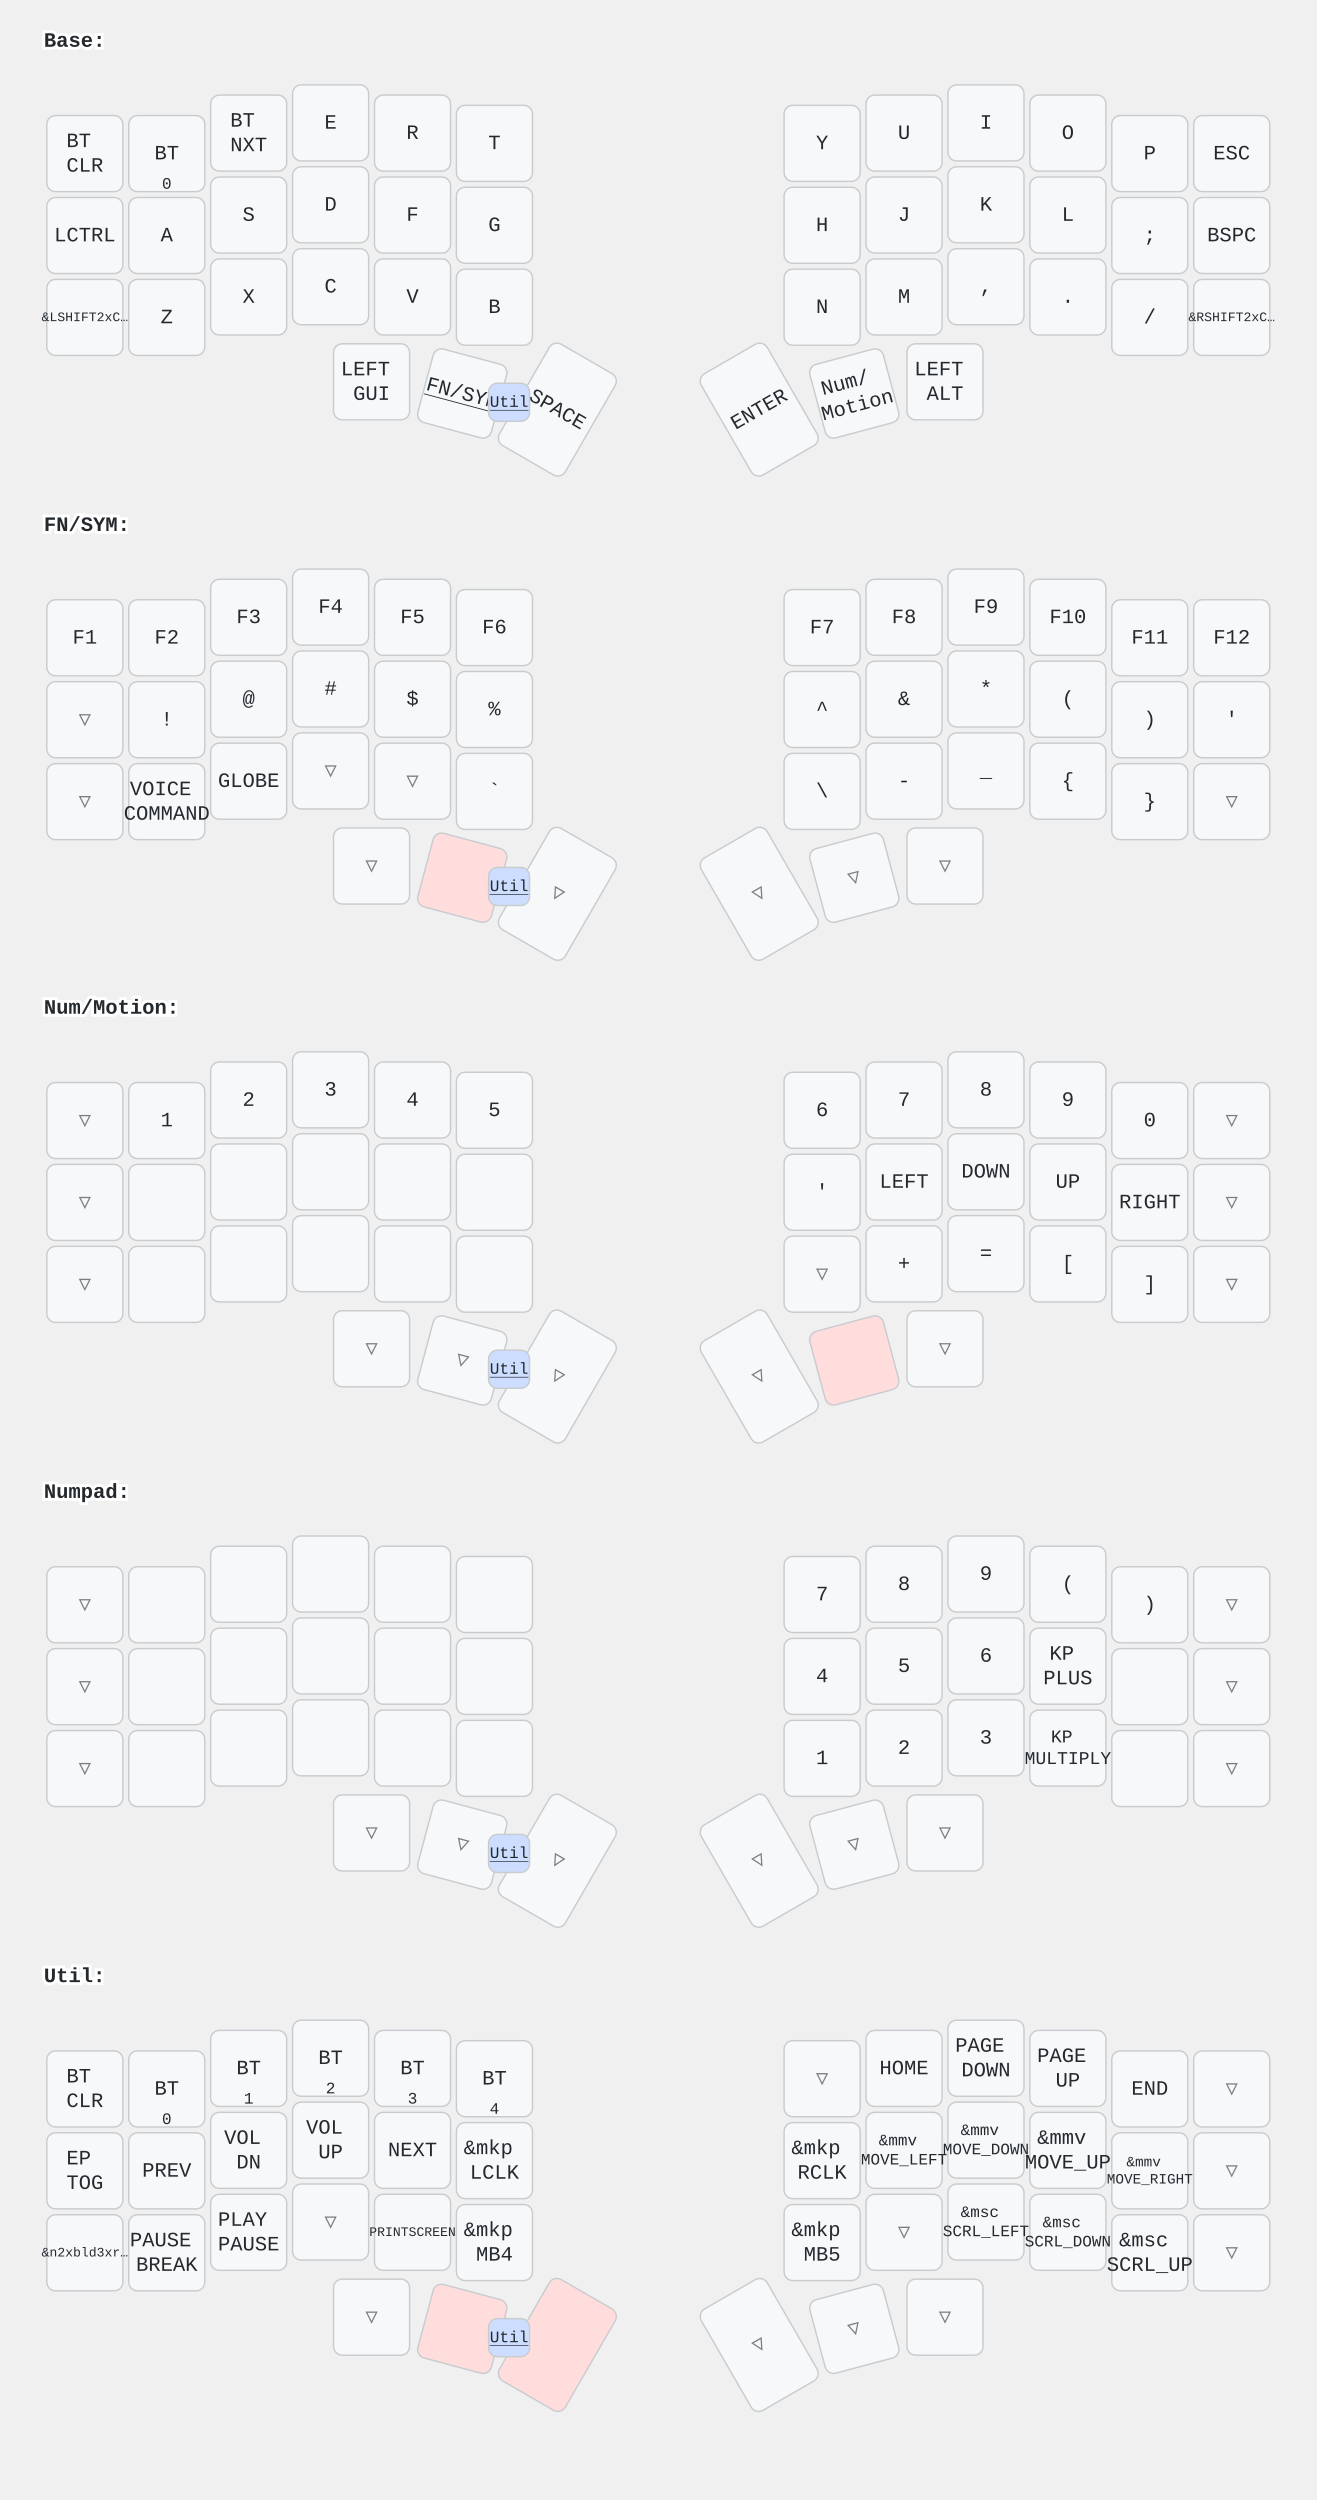
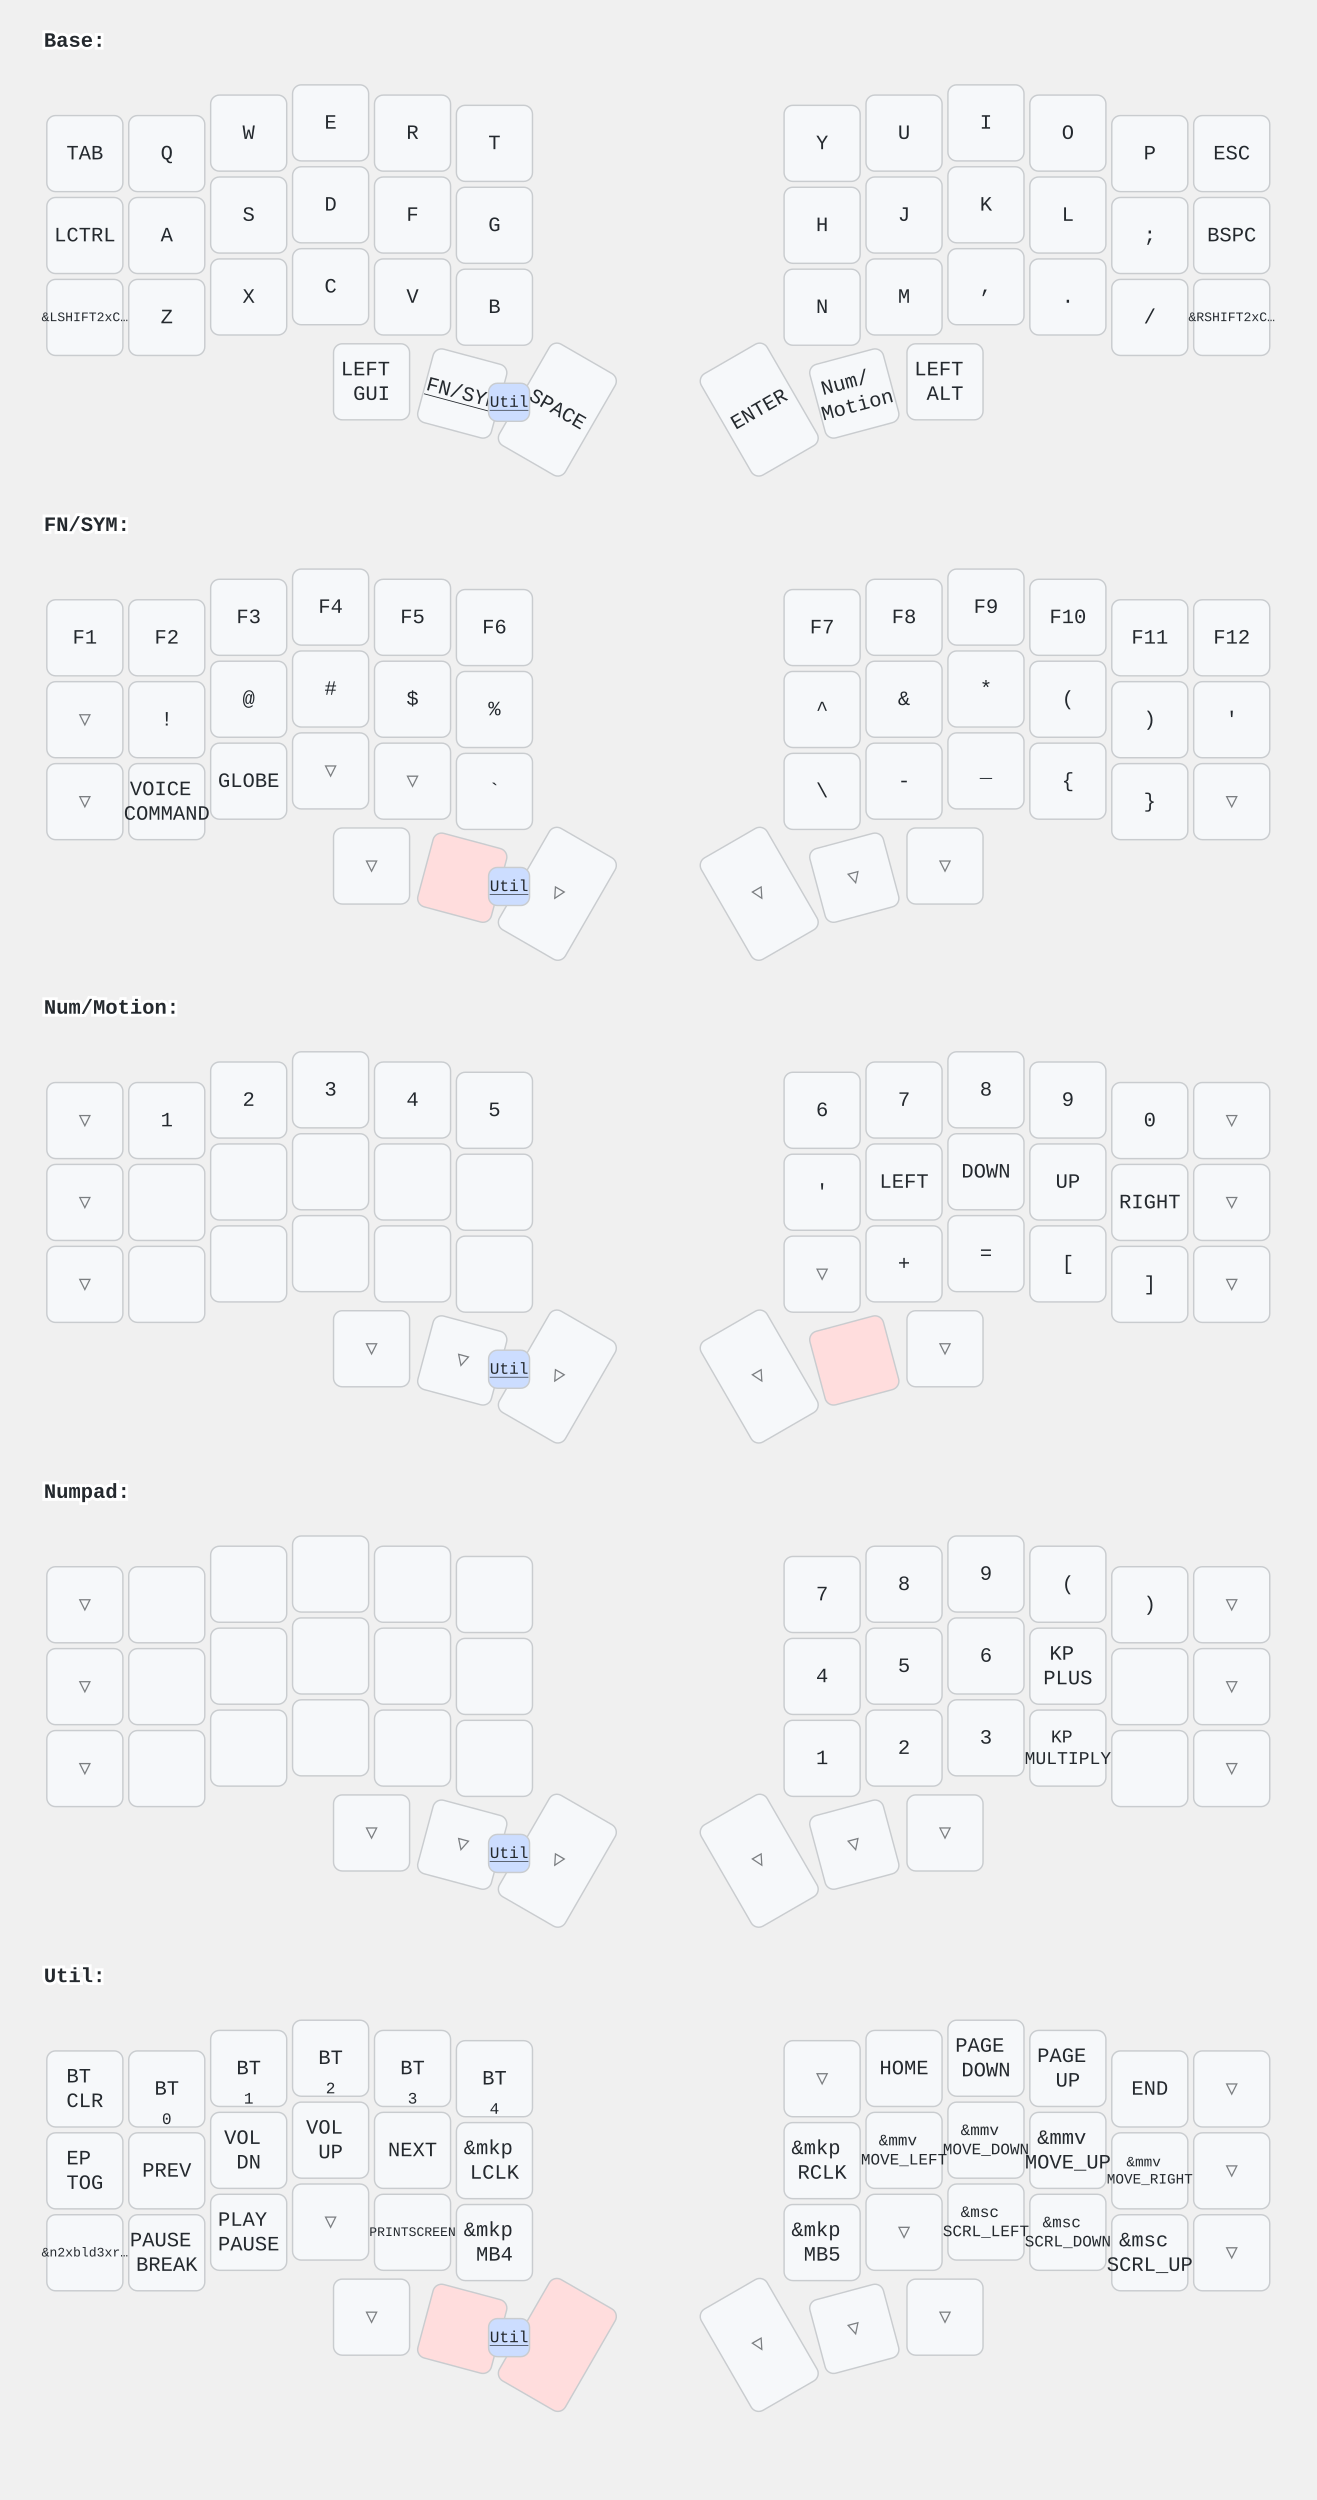
<svg xmlns="http://www.w3.org/2000/svg" width="900" height="1709" viewBox="0 0 900 1709" class="keymap">
  <style>/* inherit to force styles through use tags */
svg path {
    fill: inherit;
}

/* font and background color specifications */
svg.keymap {
    font-family: SFMono-Regular,Consolas,Liberation Mono,Menlo,monospace;
    font-size: 14px;
    font-kerning: normal;
    text-rendering: optimizeLegibility;
    fill: #24292e;
}

/* default key styling */
rect.key {
    fill: #f6f8fa;
}

rect.key, rect.combo {
    stroke: #c9cccf;
    stroke-width: 1;
}

/* default key side styling, only used is draw_key_sides is set */
rect.side {
    filter: brightness(90%);
}

/* color accent for combo boxes */
rect.combo, rect.combo-separate {
    fill: #cdf;
}

/* color accent for held keys */
rect.held, rect.combo.held {
    fill: #fdd;
}

/* color accent for ghost (optional) keys */
rect.ghost, rect.combo.ghost {
    stroke-dasharray: 4, 4;
    stroke-width: 2;
}

text {
    text-anchor: middle;
    dominant-baseline: middle;
}

/* styling for layer labels */
text.label {
    font-weight: bold;
    text-anchor: start;
    stroke: white;
    stroke-width: 4;
    paint-order: stroke;
}

/* styling for optional footer */
text.footer {
    text-anchor: end;
    dominant-baseline: auto;
    stroke: white;
    stroke-width: 4;
    paint-order: stroke;
}

/* styling for combo tap, and key non-tap label text */
text.combo, text.hold, text.shifted, text.left, text.right, text.tl, text.tr, text.bl, text.br {
    font-size: 11px;
}

text.hold, text.bl, text.br {
    text-anchor: middle;
    dominant-baseline: auto;
}

text.shifted, text.tl, text.tr {
    text-anchor: middle;
    dominant-baseline: hanging;
}

text.left, text.tl, text.bl {
    text-anchor: start;
}

text.right, text.tr, text.br {
    text-anchor: end;
}

text.layer-activator {
    text-decoration: underline;
}

/* styling for hold/shifted label text in combo box */
text.combo.hold, text.combo.shifted, text.combo.left, text.combo.right {
    font-size: 8px;
}

/* lighter symbol for transparent keys */
text.trans {
    fill: #7b7e81;
}

/* styling for combo dendrons */
path.combo {
    stroke-width: 1;
    stroke: gray;
    fill: none;
}

/* Start Tabler Icons Cleanup */
/* cannot use height/width with glyphs */
.icon-tabler &gt; path {
    fill: inherit;
    stroke: inherit;
    stroke-width: 2;
}
/* hide tabler's default box */
.icon-tabler &gt; path[stroke="none"][fill="none"] {
    visibility: hidden;
}
/* End Tabler Icons Cleanup */

@media (prefers-color-scheme: dark) {
svg.keymap { fill: #d1d6db; }
rect.key { fill: #3f4750; }
rect.key, rect.combo { stroke: #60666c; }
rect.combo, rect.combo-separate { fill: #1f3d7a; }
rect.held, rect.combo.held { fill: #854747; }
text.label, text.footer { stroke: black; }
text.trans { fill: #7e8184; }
path.combo { stroke: #7f7f7f; }

}</style>
  <g transform="translate(30, 0)" class="layer-Base">
    <text x="0" y="28" class="label" id="Base">Base:</text>
    <g transform="translate(0, 56)">
      <g transform="translate(28, 49)" class="key keypos-0">
        <rect rx="6" ry="6" x="-26" y="-26" width="52" height="52" class="key" />
-         <text x="0" y="0" class="key tap">
-           <tspan x="0" dy="-0.6em">BT</tspan>
-           <tspan x="0" dy="1.2em">CLR</tspan>
-         </text>
+         <text x="0" y="0" class="key tap">TAB</text>
      </g>
      <g transform="translate(84, 49)" class="key keypos-1">
        <rect rx="6" ry="6" x="-26" y="-26" width="52" height="52" class="key" />
-         <text x="0" y="0" class="key tap">BT</text>
-         <text x="0" y="24" class="key hold">0</text>
+         <text x="0" y="0" class="key tap">Q</text>
      </g>
      <g transform="translate(140, 35)" class="key keypos-2">
        <rect rx="6" ry="6" x="-26" y="-26" width="52" height="52" class="key" />
-         <text x="0" y="0" class="key tap">
-           <tspan x="0" dy="-0.6em">BT</tspan>
-           <tspan x="0" dy="1.2em">NXT</tspan>
-         </text>
+         <text x="0" y="0" class="key tap">W</text>
      </g>
      <g transform="translate(196, 28)" class="key keypos-3">
        <rect rx="6" ry="6" x="-26" y="-26" width="52" height="52" class="key" />
        <text x="0" y="0" class="key tap">E</text>
      </g>
      <g transform="translate(252, 35)" class="key keypos-4">
        <rect rx="6" ry="6" x="-26" y="-26" width="52" height="52" class="key" />
        <text x="0" y="0" class="key tap">R</text>
      </g>
      <g transform="translate(308, 42)" class="key keypos-5">
        <rect rx="6" ry="6" x="-26" y="-26" width="52" height="52" class="key" />
        <text x="0" y="0" class="key tap">T</text>
      </g>
      <g transform="translate(532, 42)" class="key keypos-6">
        <rect rx="6" ry="6" x="-26" y="-26" width="52" height="52" class="key" />
        <text x="0" y="0" class="key tap">Y</text>
      </g>
      <g transform="translate(588, 35)" class="key keypos-7">
        <rect rx="6" ry="6" x="-26" y="-26" width="52" height="52" class="key" />
        <text x="0" y="0" class="key tap">U</text>
      </g>
      <g transform="translate(644, 28)" class="key keypos-8">
        <rect rx="6" ry="6" x="-26" y="-26" width="52" height="52" class="key" />
        <text x="0" y="0" class="key tap">I</text>
      </g>
      <g transform="translate(700, 35)" class="key keypos-9">
        <rect rx="6" ry="6" x="-26" y="-26" width="52" height="52" class="key" />
        <text x="0" y="0" class="key tap">O</text>
      </g>
      <g transform="translate(756, 49)" class="key keypos-10">
        <rect rx="6" ry="6" x="-26" y="-26" width="52" height="52" class="key" />
        <text x="0" y="0" class="key tap">P</text>
      </g>
      <g transform="translate(812, 49)" class="key keypos-11">
        <rect rx="6" ry="6" x="-26" y="-26" width="52" height="52" class="key" />
        <text x="0" y="0" class="key tap">ESC</text>
      </g>
      <g transform="translate(28, 105)" class="key keypos-12">
        <rect rx="6" ry="6" x="-26" y="-26" width="52" height="52" class="key" />
        <text x="0" y="0" class="key tap">LCTRL</text>
      </g>
      <g transform="translate(84, 105)" class="key keypos-13">
        <rect rx="6" ry="6" x="-26" y="-26" width="52" height="52" class="key" />
        <text x="0" y="0" class="key tap">A</text>
      </g>
      <g transform="translate(140, 91)" class="key keypos-14">
        <rect rx="6" ry="6" x="-26" y="-26" width="52" height="52" class="key" />
        <text x="0" y="0" class="key tap">S</text>
      </g>
      <g transform="translate(196, 84)" class="key keypos-15">
        <rect rx="6" ry="6" x="-26" y="-26" width="52" height="52" class="key" />
        <text x="0" y="0" class="key tap">D</text>
      </g>
      <g transform="translate(252, 91)" class="key keypos-16">
        <rect rx="6" ry="6" x="-26" y="-26" width="52" height="52" class="key" />
        <text x="0" y="0" class="key tap">F</text>
      </g>
      <g transform="translate(308, 98)" class="key keypos-17">
        <rect rx="6" ry="6" x="-26" y="-26" width="52" height="52" class="key" />
        <text x="0" y="0" class="key tap">G</text>
      </g>
      <g transform="translate(532, 98)" class="key keypos-18">
        <rect rx="6" ry="6" x="-26" y="-26" width="52" height="52" class="key" />
        <text x="0" y="0" class="key tap">H</text>
      </g>
      <g transform="translate(588, 91)" class="key keypos-19">
        <rect rx="6" ry="6" x="-26" y="-26" width="52" height="52" class="key" />
        <text x="0" y="0" class="key tap">J</text>
      </g>
      <g transform="translate(644, 84)" class="key keypos-20">
        <rect rx="6" ry="6" x="-26" y="-26" width="52" height="52" class="key" />
        <text x="0" y="0" class="key tap">K</text>
      </g>
      <g transform="translate(700, 91)" class="key keypos-21">
        <rect rx="6" ry="6" x="-26" y="-26" width="52" height="52" class="key" />
        <text x="0" y="0" class="key tap">L</text>
      </g>
      <g transform="translate(756, 105)" class="key keypos-22">
        <rect rx="6" ry="6" x="-26" y="-26" width="52" height="52" class="key" />
        <text x="0" y="0" class="key tap">;</text>
      </g>
      <g transform="translate(812, 105)" class="key keypos-23">
        <rect rx="6" ry="6" x="-26" y="-26" width="52" height="52" class="key" />
        <text x="0" y="0" class="key tap">BSPC</text>
      </g>
      <g transform="translate(28, 161)" class="key keypos-24">
        <rect rx="6" ry="6" x="-26" y="-26" width="52" height="52" class="key" />
        <text x="0" y="0" class="key tap">
          <tspan style="font-size: 64%">&amp;LSHIFT2xC…</tspan>
        </text>
      </g>
      <g transform="translate(84, 161)" class="key keypos-25">
        <rect rx="6" ry="6" x="-26" y="-26" width="52" height="52" class="key" />
        <text x="0" y="0" class="key tap">Z</text>
      </g>
      <g transform="translate(140, 147)" class="key keypos-26">
        <rect rx="6" ry="6" x="-26" y="-26" width="52" height="52" class="key" />
        <text x="0" y="0" class="key tap">X</text>
      </g>
      <g transform="translate(196, 140)" class="key keypos-27">
        <rect rx="6" ry="6" x="-26" y="-26" width="52" height="52" class="key" />
        <text x="0" y="0" class="key tap">C</text>
      </g>
      <g transform="translate(252, 147)" class="key keypos-28">
        <rect rx="6" ry="6" x="-26" y="-26" width="52" height="52" class="key" />
        <text x="0" y="0" class="key tap">V</text>
      </g>
      <g transform="translate(308, 154)" class="key keypos-29">
        <rect rx="6" ry="6" x="-26" y="-26" width="52" height="52" class="key" />
        <text x="0" y="0" class="key tap">B</text>
      </g>
      <g transform="translate(532, 154)" class="key keypos-30">
        <rect rx="6" ry="6" x="-26" y="-26" width="52" height="52" class="key" />
        <text x="0" y="0" class="key tap">N</text>
      </g>
      <g transform="translate(588, 147)" class="key keypos-31">
        <rect rx="6" ry="6" x="-26" y="-26" width="52" height="52" class="key" />
        <text x="0" y="0" class="key tap">M</text>
      </g>
      <g transform="translate(644, 140)" class="key keypos-32">
        <rect rx="6" ry="6" x="-26" y="-26" width="52" height="52" class="key" />
        <text x="0" y="0" class="key tap">,</text>
      </g>
      <g transform="translate(700, 147)" class="key keypos-33">
        <rect rx="6" ry="6" x="-26" y="-26" width="52" height="52" class="key" />
        <text x="0" y="0" class="key tap">.</text>
      </g>
      <g transform="translate(756, 161)" class="key keypos-34">
        <rect rx="6" ry="6" x="-26" y="-26" width="52" height="52" class="key" />
        <text x="0" y="0" class="key tap">/</text>
      </g>
      <g transform="translate(812, 161)" class="key keypos-35">
        <rect rx="6" ry="6" x="-26" y="-26" width="52" height="52" class="key" />
        <text x="0" y="0" class="key tap">
          <tspan style="font-size: 64%">&amp;RSHIFT2xC…</tspan>
        </text>
      </g>
      <g transform="translate(224, 205)" class="key keypos-36">
        <rect rx="6" ry="6" x="-26" y="-26" width="52" height="52" class="key" />
        <text x="0" y="0" class="key tap">
          <tspan x="0" dy="-0.6em">LEFT</tspan>
          <tspan x="0" dy="1.2em">GUI</tspan>
        </text>
      </g>
      <g transform="translate(286, 213) rotate(15.0)" class="key keypos-37">
        <rect rx="6" ry="6" x="-26" y="-26" width="52" height="52" class="key" />
        <a href="#FNSYM">
          <text x="0" y="0" class="key tap layer-activator">FN/SYM</text>
        </a>
      </g>
      <g transform="translate(351, 224) rotate(30.0)" class="key keypos-38">
        <rect rx="6" ry="6" x="-26" y="-40" width="52" height="80" class="key" />
        <text x="0" y="0" class="key tap">SPACE</text>
      </g>
      <g transform="translate(489, 224) rotate(-30.0)" class="key keypos-39">
        <rect rx="6" ry="6" x="-26" y="-40" width="52" height="80" class="key" />
        <text x="0" y="0" class="key tap">ENTER</text>
      </g>
      <g transform="translate(554, 213) rotate(-15.0)" class="key keypos-40">
        <rect rx="6" ry="6" x="-26" y="-26" width="52" height="52" class="key" />
        <text x="0" y="0" class="key tap">
          <tspan x="0" dy="-0.6em">Num/</tspan>
          <tspan x="0" dy="1.2em">Motion</tspan>
        </text>
      </g>
      <g transform="translate(616, 205)" class="key keypos-41">
        <rect rx="6" ry="6" x="-26" y="-26" width="52" height="52" class="key" />
        <text x="0" y="0" class="key tap">
          <tspan x="0" dy="-0.6em">LEFT</tspan>
          <tspan x="0" dy="1.2em">ALT</tspan>
        </text>
      </g>
      <g class="combo combopos-0">
        <rect rx="6" ry="6" x="304" y="206" width="28" height="26" class="combo" />
        <a href="#Util">
          <text x="318" y="219" class="combo tap layer-activator">Util</text>
        </a>
      </g>
    </g>
  </g>
  <g transform="translate(30, 331)" class="layer-FN/SYM">
    <text x="0" y="28" class="label" id="FNSYM">FN/SYM:</text>
    <g transform="translate(0, 56)">
      <g transform="translate(28, 49)" class="key keypos-0">
        <rect rx="6" ry="6" x="-26" y="-26" width="52" height="52" class="key" />
        <text x="0" y="0" class="key tap">F1</text>
      </g>
      <g transform="translate(84, 49)" class="key keypos-1">
        <rect rx="6" ry="6" x="-26" y="-26" width="52" height="52" class="key" />
        <text x="0" y="0" class="key tap">F2</text>
      </g>
      <g transform="translate(140, 35)" class="key keypos-2">
        <rect rx="6" ry="6" x="-26" y="-26" width="52" height="52" class="key" />
        <text x="0" y="0" class="key tap">F3</text>
      </g>
      <g transform="translate(196, 28)" class="key keypos-3">
        <rect rx="6" ry="6" x="-26" y="-26" width="52" height="52" class="key" />
        <text x="0" y="0" class="key tap">F4</text>
      </g>
      <g transform="translate(252, 35)" class="key keypos-4">
        <rect rx="6" ry="6" x="-26" y="-26" width="52" height="52" class="key" />
        <text x="0" y="0" class="key tap">F5</text>
      </g>
      <g transform="translate(308, 42)" class="key keypos-5">
        <rect rx="6" ry="6" x="-26" y="-26" width="52" height="52" class="key" />
        <text x="0" y="0" class="key tap">F6</text>
      </g>
      <g transform="translate(532, 42)" class="key keypos-6">
        <rect rx="6" ry="6" x="-26" y="-26" width="52" height="52" class="key" />
        <text x="0" y="0" class="key tap">F7</text>
      </g>
      <g transform="translate(588, 35)" class="key keypos-7">
        <rect rx="6" ry="6" x="-26" y="-26" width="52" height="52" class="key" />
        <text x="0" y="0" class="key tap">F8</text>
      </g>
      <g transform="translate(644, 28)" class="key keypos-8">
        <rect rx="6" ry="6" x="-26" y="-26" width="52" height="52" class="key" />
        <text x="0" y="0" class="key tap">F9</text>
      </g>
      <g transform="translate(700, 35)" class="key keypos-9">
        <rect rx="6" ry="6" x="-26" y="-26" width="52" height="52" class="key" />
        <text x="0" y="0" class="key tap">F10</text>
      </g>
      <g transform="translate(756, 49)" class="key keypos-10">
        <rect rx="6" ry="6" x="-26" y="-26" width="52" height="52" class="key" />
        <text x="0" y="0" class="key tap">F11</text>
      </g>
      <g transform="translate(812, 49)" class="key keypos-11">
        <rect rx="6" ry="6" x="-26" y="-26" width="52" height="52" class="key" />
        <text x="0" y="0" class="key tap">F12</text>
      </g>
      <g transform="translate(28, 105)" class="key trans keypos-12">
        <rect rx="6" ry="6" x="-26" y="-26" width="52" height="52" class="key trans" />
        <text x="0" y="0" class="key trans tap">▽</text>
      </g>
      <g transform="translate(84, 105)" class="key keypos-13">
        <rect rx="6" ry="6" x="-26" y="-26" width="52" height="52" class="key" />
        <text x="0" y="0" class="key tap">!</text>
      </g>
      <g transform="translate(140, 91)" class="key keypos-14">
        <rect rx="6" ry="6" x="-26" y="-26" width="52" height="52" class="key" />
        <text x="0" y="0" class="key tap">@</text>
      </g>
      <g transform="translate(196, 84)" class="key keypos-15">
        <rect rx="6" ry="6" x="-26" y="-26" width="52" height="52" class="key" />
        <text x="0" y="0" class="key tap">#</text>
      </g>
      <g transform="translate(252, 91)" class="key keypos-16">
        <rect rx="6" ry="6" x="-26" y="-26" width="52" height="52" class="key" />
        <text x="0" y="0" class="key tap">$</text>
      </g>
      <g transform="translate(308, 98)" class="key keypos-17">
        <rect rx="6" ry="6" x="-26" y="-26" width="52" height="52" class="key" />
        <text x="0" y="0" class="key tap">%</text>
      </g>
      <g transform="translate(532, 98)" class="key keypos-18">
        <rect rx="6" ry="6" x="-26" y="-26" width="52" height="52" class="key" />
        <text x="0" y="0" class="key tap">^</text>
      </g>
      <g transform="translate(588, 91)" class="key keypos-19">
        <rect rx="6" ry="6" x="-26" y="-26" width="52" height="52" class="key" />
        <text x="0" y="0" class="key tap">&amp;</text>
      </g>
      <g transform="translate(644, 84)" class="key keypos-20">
        <rect rx="6" ry="6" x="-26" y="-26" width="52" height="52" class="key" />
        <text x="0" y="0" class="key tap">*</text>
      </g>
      <g transform="translate(700, 91)" class="key keypos-21">
        <rect rx="6" ry="6" x="-26" y="-26" width="52" height="52" class="key" />
        <text x="0" y="0" class="key tap">(</text>
      </g>
      <g transform="translate(756, 105)" class="key keypos-22">
        <rect rx="6" ry="6" x="-26" y="-26" width="52" height="52" class="key" />
        <text x="0" y="0" class="key tap">)</text>
      </g>
      <g transform="translate(812, 105)" class="key keypos-23">
        <rect rx="6" ry="6" x="-26" y="-26" width="52" height="52" class="key" />
        <text x="0" y="0" class="key tap">'</text>
      </g>
      <g transform="translate(28, 161)" class="key trans keypos-24">
        <rect rx="6" ry="6" x="-26" y="-26" width="52" height="52" class="key trans" />
        <text x="0" y="0" class="key trans tap">▽</text>
      </g>
      <g transform="translate(84, 161)" class="key keypos-25">
        <rect rx="6" ry="6" x="-26" y="-26" width="52" height="52" class="key" />
        <text x="0" y="0" class="key tap">
          <tspan x="0" dy="-0.6em">VOICE</tspan>
          <tspan x="0" dy="1.2em">COMMAND</tspan>
        </text>
      </g>
      <g transform="translate(140, 147)" class="key keypos-26">
        <rect rx="6" ry="6" x="-26" y="-26" width="52" height="52" class="key" />
        <text x="0" y="0" class="key tap">GLOBE</text>
      </g>
      <g transform="translate(196, 140)" class="key trans keypos-27">
        <rect rx="6" ry="6" x="-26" y="-26" width="52" height="52" class="key trans" />
        <text x="0" y="0" class="key trans tap">▽</text>
      </g>
      <g transform="translate(252, 147)" class="key trans keypos-28">
        <rect rx="6" ry="6" x="-26" y="-26" width="52" height="52" class="key trans" />
        <text x="0" y="0" class="key trans tap">▽</text>
      </g>
      <g transform="translate(308, 154)" class="key keypos-29">
        <rect rx="6" ry="6" x="-26" y="-26" width="52" height="52" class="key" />
        <text x="0" y="0" class="key tap">`</text>
      </g>
      <g transform="translate(532, 154)" class="key keypos-30">
        <rect rx="6" ry="6" x="-26" y="-26" width="52" height="52" class="key" />
        <text x="0" y="0" class="key tap">\</text>
      </g>
      <g transform="translate(588, 147)" class="key keypos-31">
        <rect rx="6" ry="6" x="-26" y="-26" width="52" height="52" class="key" />
        <text x="0" y="0" class="key tap">-</text>
      </g>
      <g transform="translate(644, 140)" class="key keypos-32">
        <rect rx="6" ry="6" x="-26" y="-26" width="52" height="52" class="key" />
        <text x="0" y="0" class="key tap">_</text>
      </g>
      <g transform="translate(700, 147)" class="key keypos-33">
        <rect rx="6" ry="6" x="-26" y="-26" width="52" height="52" class="key" />
        <text x="0" y="0" class="key tap">{</text>
      </g>
      <g transform="translate(756, 161)" class="key keypos-34">
        <rect rx="6" ry="6" x="-26" y="-26" width="52" height="52" class="key" />
        <text x="0" y="0" class="key tap">}</text>
      </g>
      <g transform="translate(812, 161)" class="key trans keypos-35">
        <rect rx="6" ry="6" x="-26" y="-26" width="52" height="52" class="key trans" />
        <text x="0" y="0" class="key trans tap">▽</text>
      </g>
      <g transform="translate(224, 205)" class="key trans keypos-36">
        <rect rx="6" ry="6" x="-26" y="-26" width="52" height="52" class="key trans" />
        <text x="0" y="0" class="key trans tap">▽</text>
      </g>
      <g transform="translate(286, 213) rotate(15.0)" class="key held keypos-37">
        <rect rx="6" ry="6" x="-26" y="-26" width="52" height="52" class="key held" />
      </g>
      <g transform="translate(351, 224) rotate(30.0)" class="key trans keypos-38">
        <rect rx="6" ry="6" x="-26" y="-40" width="52" height="80" class="key trans" />
        <text x="0" y="0" class="key trans tap">▽</text>
      </g>
      <g transform="translate(489, 224) rotate(-30.0)" class="key trans keypos-39">
        <rect rx="6" ry="6" x="-26" y="-40" width="52" height="80" class="key trans" />
        <text x="0" y="0" class="key trans tap">▽</text>
      </g>
      <g transform="translate(554, 213) rotate(-15.0)" class="key trans keypos-40">
        <rect rx="6" ry="6" x="-26" y="-26" width="52" height="52" class="key trans" />
        <text x="0" y="0" class="key trans tap">▽</text>
      </g>
      <g transform="translate(616, 205)" class="key trans keypos-41">
        <rect rx="6" ry="6" x="-26" y="-26" width="52" height="52" class="key trans" />
        <text x="0" y="0" class="key trans tap">▽</text>
      </g>
      <g class="combo combopos-0">
        <rect rx="6" ry="6" x="304" y="206" width="28" height="26" class="combo" />
        <a href="#Util">
          <text x="318" y="219" class="combo tap layer-activator">Util</text>
        </a>
      </g>
    </g>
  </g>
  <g transform="translate(30, 661)" class="layer-Num/Motion">
    <text x="0" y="28" class="label" id="NumMotion">Num/Motion:</text>
    <g transform="translate(0, 56)">
      <g transform="translate(28, 49)" class="key trans keypos-0">
        <rect rx="6" ry="6" x="-26" y="-26" width="52" height="52" class="key trans" />
        <text x="0" y="0" class="key trans tap">▽</text>
      </g>
      <g transform="translate(84, 49)" class="key keypos-1">
        <rect rx="6" ry="6" x="-26" y="-26" width="52" height="52" class="key" />
        <text x="0" y="0" class="key tap">1</text>
      </g>
      <g transform="translate(140, 35)" class="key keypos-2">
        <rect rx="6" ry="6" x="-26" y="-26" width="52" height="52" class="key" />
        <text x="0" y="0" class="key tap">2</text>
      </g>
      <g transform="translate(196, 28)" class="key keypos-3">
        <rect rx="6" ry="6" x="-26" y="-26" width="52" height="52" class="key" />
        <text x="0" y="0" class="key tap">3</text>
      </g>
      <g transform="translate(252, 35)" class="key keypos-4">
        <rect rx="6" ry="6" x="-26" y="-26" width="52" height="52" class="key" />
        <text x="0" y="0" class="key tap">4</text>
      </g>
      <g transform="translate(308, 42)" class="key keypos-5">
        <rect rx="6" ry="6" x="-26" y="-26" width="52" height="52" class="key" />
        <text x="0" y="0" class="key tap">5</text>
      </g>
      <g transform="translate(532, 42)" class="key keypos-6">
        <rect rx="6" ry="6" x="-26" y="-26" width="52" height="52" class="key" />
        <text x="0" y="0" class="key tap">6</text>
      </g>
      <g transform="translate(588, 35)" class="key keypos-7">
        <rect rx="6" ry="6" x="-26" y="-26" width="52" height="52" class="key" />
        <text x="0" y="0" class="key tap">7</text>
      </g>
      <g transform="translate(644, 28)" class="key keypos-8">
        <rect rx="6" ry="6" x="-26" y="-26" width="52" height="52" class="key" />
        <text x="0" y="0" class="key tap">8</text>
      </g>
      <g transform="translate(700, 35)" class="key keypos-9">
        <rect rx="6" ry="6" x="-26" y="-26" width="52" height="52" class="key" />
        <text x="0" y="0" class="key tap">9</text>
      </g>
      <g transform="translate(756, 49)" class="key keypos-10">
        <rect rx="6" ry="6" x="-26" y="-26" width="52" height="52" class="key" />
        <text x="0" y="0" class="key tap">0</text>
      </g>
      <g transform="translate(812, 49)" class="key trans keypos-11">
        <rect rx="6" ry="6" x="-26" y="-26" width="52" height="52" class="key trans" />
        <text x="0" y="0" class="key trans tap">▽</text>
      </g>
      <g transform="translate(28, 105)" class="key trans keypos-12">
        <rect rx="6" ry="6" x="-26" y="-26" width="52" height="52" class="key trans" />
        <text x="0" y="0" class="key trans tap">▽</text>
      </g>
      <g transform="translate(84, 105)" class="key keypos-13">
        <rect rx="6" ry="6" x="-26" y="-26" width="52" height="52" class="key" />
      </g>
      <g transform="translate(140, 91)" class="key keypos-14">
        <rect rx="6" ry="6" x="-26" y="-26" width="52" height="52" class="key" />
      </g>
      <g transform="translate(196, 84)" class="key keypos-15">
        <rect rx="6" ry="6" x="-26" y="-26" width="52" height="52" class="key" />
      </g>
      <g transform="translate(252, 91)" class="key keypos-16">
        <rect rx="6" ry="6" x="-26" y="-26" width="52" height="52" class="key" />
      </g>
      <g transform="translate(308, 98)" class="key keypos-17">
        <rect rx="6" ry="6" x="-26" y="-26" width="52" height="52" class="key" />
      </g>
      <g transform="translate(532, 98)" class="key keypos-18">
        <rect rx="6" ry="6" x="-26" y="-26" width="52" height="52" class="key" />
        <text x="0" y="0" class="key tap">'</text>
      </g>
      <g transform="translate(588, 91)" class="key keypos-19">
        <rect rx="6" ry="6" x="-26" y="-26" width="52" height="52" class="key" />
        <text x="0" y="0" class="key tap">LEFT</text>
      </g>
      <g transform="translate(644, 84)" class="key keypos-20">
        <rect rx="6" ry="6" x="-26" y="-26" width="52" height="52" class="key" />
        <text x="0" y="0" class="key tap">DOWN</text>
      </g>
      <g transform="translate(700, 91)" class="key keypos-21">
        <rect rx="6" ry="6" x="-26" y="-26" width="52" height="52" class="key" />
        <text x="0" y="0" class="key tap">UP</text>
      </g>
      <g transform="translate(756, 105)" class="key keypos-22">
        <rect rx="6" ry="6" x="-26" y="-26" width="52" height="52" class="key" />
        <text x="0" y="0" class="key tap">RIGHT</text>
      </g>
      <g transform="translate(812, 105)" class="key trans keypos-23">
        <rect rx="6" ry="6" x="-26" y="-26" width="52" height="52" class="key trans" />
        <text x="0" y="0" class="key trans tap">▽</text>
      </g>
      <g transform="translate(28, 161)" class="key trans keypos-24">
        <rect rx="6" ry="6" x="-26" y="-26" width="52" height="52" class="key trans" />
        <text x="0" y="0" class="key trans tap">▽</text>
      </g>
      <g transform="translate(84, 161)" class="key keypos-25">
        <rect rx="6" ry="6" x="-26" y="-26" width="52" height="52" class="key" />
      </g>
      <g transform="translate(140, 147)" class="key keypos-26">
        <rect rx="6" ry="6" x="-26" y="-26" width="52" height="52" class="key" />
      </g>
      <g transform="translate(196, 140)" class="key keypos-27">
        <rect rx="6" ry="6" x="-26" y="-26" width="52" height="52" class="key" />
      </g>
      <g transform="translate(252, 147)" class="key keypos-28">
        <rect rx="6" ry="6" x="-26" y="-26" width="52" height="52" class="key" />
      </g>
      <g transform="translate(308, 154)" class="key keypos-29">
        <rect rx="6" ry="6" x="-26" y="-26" width="52" height="52" class="key" />
      </g>
      <g transform="translate(532, 154)" class="key trans keypos-30">
        <rect rx="6" ry="6" x="-26" y="-26" width="52" height="52" class="key trans" />
        <text x="0" y="0" class="key trans tap">▽</text>
      </g>
      <g transform="translate(588, 147)" class="key keypos-31">
        <rect rx="6" ry="6" x="-26" y="-26" width="52" height="52" class="key" />
        <text x="0" y="0" class="key tap">+</text>
      </g>
      <g transform="translate(644, 140)" class="key keypos-32">
        <rect rx="6" ry="6" x="-26" y="-26" width="52" height="52" class="key" />
        <text x="0" y="0" class="key tap">=</text>
      </g>
      <g transform="translate(700, 147)" class="key keypos-33">
        <rect rx="6" ry="6" x="-26" y="-26" width="52" height="52" class="key" />
        <text x="0" y="0" class="key tap">[</text>
      </g>
      <g transform="translate(756, 161)" class="key keypos-34">
        <rect rx="6" ry="6" x="-26" y="-26" width="52" height="52" class="key" />
        <text x="0" y="0" class="key tap">]</text>
      </g>
      <g transform="translate(812, 161)" class="key trans keypos-35">
        <rect rx="6" ry="6" x="-26" y="-26" width="52" height="52" class="key trans" />
        <text x="0" y="0" class="key trans tap">▽</text>
      </g>
      <g transform="translate(224, 205)" class="key trans keypos-36">
        <rect rx="6" ry="6" x="-26" y="-26" width="52" height="52" class="key trans" />
        <text x="0" y="0" class="key trans tap">▽</text>
      </g>
      <g transform="translate(286, 213) rotate(15.0)" class="key trans keypos-37">
        <rect rx="6" ry="6" x="-26" y="-26" width="52" height="52" class="key trans" />
        <text x="0" y="0" class="key trans tap">▽</text>
      </g>
      <g transform="translate(351, 224) rotate(30.0)" class="key trans keypos-38">
        <rect rx="6" ry="6" x="-26" y="-40" width="52" height="80" class="key trans" />
        <text x="0" y="0" class="key trans tap">▽</text>
      </g>
      <g transform="translate(489, 224) rotate(-30.0)" class="key trans keypos-39">
        <rect rx="6" ry="6" x="-26" y="-40" width="52" height="80" class="key trans" />
        <text x="0" y="0" class="key trans tap">▽</text>
      </g>
      <g transform="translate(554, 213) rotate(-15.0)" class="key held keypos-40">
        <rect rx="6" ry="6" x="-26" y="-26" width="52" height="52" class="key held" />
      </g>
      <g transform="translate(616, 205)" class="key trans keypos-41">
        <rect rx="6" ry="6" x="-26" y="-26" width="52" height="52" class="key trans" />
        <text x="0" y="0" class="key trans tap">▽</text>
      </g>
      <g class="combo combopos-0">
        <rect rx="6" ry="6" x="304" y="206" width="28" height="26" class="combo" />
        <a href="#Util">
          <text x="318" y="219" class="combo tap layer-activator">Util</text>
        </a>
      </g>
    </g>
  </g>
  <g transform="translate(30, 992)" class="layer-Numpad">
    <text x="0" y="28" class="label" id="Numpad">Numpad:</text>
    <g transform="translate(0, 56)">
      <g transform="translate(28, 49)" class="key trans keypos-0">
        <rect rx="6" ry="6" x="-26" y="-26" width="52" height="52" class="key trans" />
        <text x="0" y="0" class="key trans tap">▽</text>
      </g>
      <g transform="translate(84, 49)" class="key keypos-1">
        <rect rx="6" ry="6" x="-26" y="-26" width="52" height="52" class="key" />
      </g>
      <g transform="translate(140, 35)" class="key keypos-2">
        <rect rx="6" ry="6" x="-26" y="-26" width="52" height="52" class="key" />
      </g>
      <g transform="translate(196, 28)" class="key keypos-3">
        <rect rx="6" ry="6" x="-26" y="-26" width="52" height="52" class="key" />
      </g>
      <g transform="translate(252, 35)" class="key keypos-4">
        <rect rx="6" ry="6" x="-26" y="-26" width="52" height="52" class="key" />
      </g>
      <g transform="translate(308, 42)" class="key keypos-5">
        <rect rx="6" ry="6" x="-26" y="-26" width="52" height="52" class="key" />
      </g>
      <g transform="translate(532, 42)" class="key keypos-6">
        <rect rx="6" ry="6" x="-26" y="-26" width="52" height="52" class="key" />
        <text x="0" y="0" class="key tap">7</text>
      </g>
      <g transform="translate(588, 35)" class="key keypos-7">
        <rect rx="6" ry="6" x="-26" y="-26" width="52" height="52" class="key" />
        <text x="0" y="0" class="key tap">8</text>
      </g>
      <g transform="translate(644, 28)" class="key keypos-8">
        <rect rx="6" ry="6" x="-26" y="-26" width="52" height="52" class="key" />
        <text x="0" y="0" class="key tap">9</text>
      </g>
      <g transform="translate(700, 35)" class="key keypos-9">
        <rect rx="6" ry="6" x="-26" y="-26" width="52" height="52" class="key" />
        <text x="0" y="0" class="key tap">(</text>
      </g>
      <g transform="translate(756, 49)" class="key keypos-10">
        <rect rx="6" ry="6" x="-26" y="-26" width="52" height="52" class="key" />
        <text x="0" y="0" class="key tap">)</text>
      </g>
      <g transform="translate(812, 49)" class="key trans keypos-11">
        <rect rx="6" ry="6" x="-26" y="-26" width="52" height="52" class="key trans" />
        <text x="0" y="0" class="key trans tap">▽</text>
      </g>
      <g transform="translate(28, 105)" class="key trans keypos-12">
        <rect rx="6" ry="6" x="-26" y="-26" width="52" height="52" class="key trans" />
        <text x="0" y="0" class="key trans tap">▽</text>
      </g>
      <g transform="translate(84, 105)" class="key keypos-13">
        <rect rx="6" ry="6" x="-26" y="-26" width="52" height="52" class="key" />
      </g>
      <g transform="translate(140, 91)" class="key keypos-14">
        <rect rx="6" ry="6" x="-26" y="-26" width="52" height="52" class="key" />
      </g>
      <g transform="translate(196, 84)" class="key keypos-15">
        <rect rx="6" ry="6" x="-26" y="-26" width="52" height="52" class="key" />
      </g>
      <g transform="translate(252, 91)" class="key keypos-16">
        <rect rx="6" ry="6" x="-26" y="-26" width="52" height="52" class="key" />
      </g>
      <g transform="translate(308, 98)" class="key keypos-17">
        <rect rx="6" ry="6" x="-26" y="-26" width="52" height="52" class="key" />
      </g>
      <g transform="translate(532, 98)" class="key keypos-18">
        <rect rx="6" ry="6" x="-26" y="-26" width="52" height="52" class="key" />
        <text x="0" y="0" class="key tap">4</text>
      </g>
      <g transform="translate(588, 91)" class="key keypos-19">
        <rect rx="6" ry="6" x="-26" y="-26" width="52" height="52" class="key" />
        <text x="0" y="0" class="key tap">5</text>
      </g>
      <g transform="translate(644, 84)" class="key keypos-20">
        <rect rx="6" ry="6" x="-26" y="-26" width="52" height="52" class="key" />
        <text x="0" y="0" class="key tap">6</text>
      </g>
      <g transform="translate(700, 91)" class="key keypos-21">
        <rect rx="6" ry="6" x="-26" y="-26" width="52" height="52" class="key" />
        <text x="0" y="0" class="key tap">
          <tspan x="0" dy="-0.6em">KP</tspan>
          <tspan x="0" dy="1.2em">PLUS</tspan>
        </text>
      </g>
      <g transform="translate(756, 105)" class="key keypos-22">
        <rect rx="6" ry="6" x="-26" y="-26" width="52" height="52" class="key" />
      </g>
      <g transform="translate(812, 105)" class="key trans keypos-23">
        <rect rx="6" ry="6" x="-26" y="-26" width="52" height="52" class="key trans" />
        <text x="0" y="0" class="key trans tap">▽</text>
      </g>
      <g transform="translate(28, 161)" class="key trans keypos-24">
        <rect rx="6" ry="6" x="-26" y="-26" width="52" height="52" class="key trans" />
        <text x="0" y="0" class="key trans tap">▽</text>
      </g>
      <g transform="translate(84, 161)" class="key keypos-25">
        <rect rx="6" ry="6" x="-26" y="-26" width="52" height="52" class="key" />
      </g>
      <g transform="translate(140, 147)" class="key keypos-26">
        <rect rx="6" ry="6" x="-26" y="-26" width="52" height="52" class="key" />
      </g>
      <g transform="translate(196, 140)" class="key keypos-27">
        <rect rx="6" ry="6" x="-26" y="-26" width="52" height="52" class="key" />
      </g>
      <g transform="translate(252, 147)" class="key keypos-28">
        <rect rx="6" ry="6" x="-26" y="-26" width="52" height="52" class="key" />
      </g>
      <g transform="translate(308, 154)" class="key keypos-29">
        <rect rx="6" ry="6" x="-26" y="-26" width="52" height="52" class="key" />
      </g>
      <g transform="translate(532, 154)" class="key keypos-30">
        <rect rx="6" ry="6" x="-26" y="-26" width="52" height="52" class="key" />
        <text x="0" y="0" class="key tap">1</text>
      </g>
      <g transform="translate(588, 147)" class="key keypos-31">
        <rect rx="6" ry="6" x="-26" y="-26" width="52" height="52" class="key" />
        <text x="0" y="0" class="key tap">2</text>
      </g>
      <g transform="translate(644, 140)" class="key keypos-32">
        <rect rx="6" ry="6" x="-26" y="-26" width="52" height="52" class="key" />
        <text x="0" y="0" class="key tap">3</text>
      </g>
      <g transform="translate(700, 147)" class="key keypos-33">
        <rect rx="6" ry="6" x="-26" y="-26" width="52" height="52" class="key" />
        <text x="0" y="0" class="key tap">
          <tspan x="0" dy="-0.6em" style="font-size: 88%">KP</tspan>
          <tspan x="0" dy="1.2em" style="font-size: 88%">MULTIPLY</tspan>
        </text>
      </g>
      <g transform="translate(756, 161)" class="key keypos-34">
        <rect rx="6" ry="6" x="-26" y="-26" width="52" height="52" class="key" />
      </g>
      <g transform="translate(812, 161)" class="key trans keypos-35">
        <rect rx="6" ry="6" x="-26" y="-26" width="52" height="52" class="key trans" />
        <text x="0" y="0" class="key trans tap">▽</text>
      </g>
      <g transform="translate(224, 205)" class="key trans keypos-36">
        <rect rx="6" ry="6" x="-26" y="-26" width="52" height="52" class="key trans" />
        <text x="0" y="0" class="key trans tap">▽</text>
      </g>
      <g transform="translate(286, 213) rotate(15.0)" class="key trans keypos-37">
        <rect rx="6" ry="6" x="-26" y="-26" width="52" height="52" class="key trans" />
        <text x="0" y="0" class="key trans tap">▽</text>
      </g>
      <g transform="translate(351, 224) rotate(30.0)" class="key trans keypos-38">
        <rect rx="6" ry="6" x="-26" y="-40" width="52" height="80" class="key trans" />
        <text x="0" y="0" class="key trans tap">▽</text>
      </g>
      <g transform="translate(489, 224) rotate(-30.0)" class="key trans keypos-39">
        <rect rx="6" ry="6" x="-26" y="-40" width="52" height="80" class="key trans" />
        <text x="0" y="0" class="key trans tap">▽</text>
      </g>
      <g transform="translate(554, 213) rotate(-15.0)" class="key trans keypos-40">
        <rect rx="6" ry="6" x="-26" y="-26" width="52" height="52" class="key trans" />
        <text x="0" y="0" class="key trans tap">▽</text>
      </g>
      <g transform="translate(616, 205)" class="key trans keypos-41">
        <rect rx="6" ry="6" x="-26" y="-26" width="52" height="52" class="key trans" />
        <text x="0" y="0" class="key trans tap">▽</text>
      </g>
      <g class="combo combopos-0">
        <rect rx="6" ry="6" x="304" y="206" width="28" height="26" class="combo" />
        <a href="#Util">
          <text x="318" y="219" class="combo tap layer-activator">Util</text>
        </a>
      </g>
    </g>
  </g>
  <g transform="translate(30, 1323)" class="layer-Util">
    <text x="0" y="28" class="label" id="Util">Util:</text>
    <g transform="translate(0, 56)">
      <g transform="translate(28, 49)" class="key keypos-0">
        <rect rx="6" ry="6" x="-26" y="-26" width="52" height="52" class="key" />
        <text x="0" y="0" class="key tap">
          <tspan x="0" dy="-0.6em">BT</tspan>
          <tspan x="0" dy="1.2em">CLR</tspan>
        </text>
      </g>
      <g transform="translate(84, 49)" class="key keypos-1">
        <rect rx="6" ry="6" x="-26" y="-26" width="52" height="52" class="key" />
        <text x="0" y="0" class="key tap">BT</text>
        <text x="0" y="24" class="key hold">0</text>
      </g>
      <g transform="translate(140, 35)" class="key keypos-2">
        <rect rx="6" ry="6" x="-26" y="-26" width="52" height="52" class="key" />
        <text x="0" y="0" class="key tap">BT</text>
        <text x="0" y="24" class="key hold">1</text>
      </g>
      <g transform="translate(196, 28)" class="key keypos-3">
        <rect rx="6" ry="6" x="-26" y="-26" width="52" height="52" class="key" />
        <text x="0" y="0" class="key tap">BT</text>
        <text x="0" y="24" class="key hold">2</text>
      </g>
      <g transform="translate(252, 35)" class="key keypos-4">
        <rect rx="6" ry="6" x="-26" y="-26" width="52" height="52" class="key" />
        <text x="0" y="0" class="key tap">BT</text>
        <text x="0" y="24" class="key hold">3</text>
      </g>
      <g transform="translate(308, 42)" class="key keypos-5">
        <rect rx="6" ry="6" x="-26" y="-26" width="52" height="52" class="key" />
        <text x="0" y="0" class="key tap">BT</text>
        <text x="0" y="24" class="key hold">4</text>
      </g>
      <g transform="translate(532, 42)" class="key trans keypos-6">
        <rect rx="6" ry="6" x="-26" y="-26" width="52" height="52" class="key trans" />
        <text x="0" y="0" class="key trans tap">▽</text>
      </g>
      <g transform="translate(588, 35)" class="key keypos-7">
        <rect rx="6" ry="6" x="-26" y="-26" width="52" height="52" class="key" />
        <text x="0" y="0" class="key tap">HOME</text>
      </g>
      <g transform="translate(644, 28)" class="key keypos-8">
        <rect rx="6" ry="6" x="-26" y="-26" width="52" height="52" class="key" />
        <text x="0" y="0" class="key tap">
          <tspan x="0" dy="-0.6em">PAGE</tspan>
          <tspan x="0" dy="1.2em">DOWN</tspan>
        </text>
      </g>
      <g transform="translate(700, 35)" class="key keypos-9">
        <rect rx="6" ry="6" x="-26" y="-26" width="52" height="52" class="key" />
        <text x="0" y="0" class="key tap">
          <tspan x="0" dy="-0.6em">PAGE</tspan>
          <tspan x="0" dy="1.2em">UP</tspan>
        </text>
      </g>
      <g transform="translate(756, 49)" class="key keypos-10">
        <rect rx="6" ry="6" x="-26" y="-26" width="52" height="52" class="key" />
        <text x="0" y="0" class="key tap">END</text>
      </g>
      <g transform="translate(812, 49)" class="key trans keypos-11">
        <rect rx="6" ry="6" x="-26" y="-26" width="52" height="52" class="key trans" />
        <text x="0" y="0" class="key trans tap">▽</text>
      </g>
      <g transform="translate(28, 105)" class="key keypos-12">
        <rect rx="6" ry="6" x="-26" y="-26" width="52" height="52" class="key" />
        <text x="0" y="0" class="key tap">
          <tspan x="0" dy="-0.6em">EP</tspan>
          <tspan x="0" dy="1.2em">TOG</tspan>
        </text>
      </g>
      <g transform="translate(84, 105)" class="key keypos-13">
        <rect rx="6" ry="6" x="-26" y="-26" width="52" height="52" class="key" />
        <text x="0" y="0" class="key tap">PREV</text>
      </g>
      <g transform="translate(140, 91)" class="key keypos-14">
        <rect rx="6" ry="6" x="-26" y="-26" width="52" height="52" class="key" />
        <text x="0" y="0" class="key tap">
          <tspan x="0" dy="-0.6em">VOL</tspan>
          <tspan x="0" dy="1.2em">DN</tspan>
        </text>
      </g>
      <g transform="translate(196, 84)" class="key keypos-15">
        <rect rx="6" ry="6" x="-26" y="-26" width="52" height="52" class="key" />
        <text x="0" y="0" class="key tap">
          <tspan x="0" dy="-0.6em">VOL</tspan>
          <tspan x="0" dy="1.2em">UP</tspan>
        </text>
      </g>
      <g transform="translate(252, 91)" class="key keypos-16">
        <rect rx="6" ry="6" x="-26" y="-26" width="52" height="52" class="key" />
        <text x="0" y="0" class="key tap">NEXT</text>
      </g>
      <g transform="translate(308, 98)" class="key keypos-17">
        <rect rx="6" ry="6" x="-26" y="-26" width="52" height="52" class="key" />
        <text x="0" y="0" class="key tap">
          <tspan x="0" dy="-0.6em">&amp;mkp</tspan>
          <tspan x="0" dy="1.2em">LCLK</tspan>
        </text>
      </g>
      <g transform="translate(532, 98)" class="key keypos-18">
        <rect rx="6" ry="6" x="-26" y="-26" width="52" height="52" class="key" />
        <text x="0" y="0" class="key tap">
          <tspan x="0" dy="-0.6em">&amp;mkp</tspan>
          <tspan x="0" dy="1.2em">RCLK</tspan>
        </text>
      </g>
      <g transform="translate(588, 91)" class="key keypos-19">
        <rect rx="6" ry="6" x="-26" y="-26" width="52" height="52" class="key" />
        <text x="0" y="0" class="key tap">
          <tspan x="0" dy="-0.6em" style="font-size: 78%">&amp;mmv</tspan>
          <tspan x="0" dy="1.2em" style="font-size: 78%">MOVE_LEFT</tspan>
        </text>
      </g>
      <g transform="translate(644, 84)" class="key keypos-20">
        <rect rx="6" ry="6" x="-26" y="-26" width="52" height="52" class="key" />
        <text x="0" y="0" class="key tap">
          <tspan x="0" dy="-0.6em" style="font-size: 78%">&amp;mmv</tspan>
          <tspan x="0" dy="1.2em" style="font-size: 78%">MOVE_DOWN</tspan>
        </text>
      </g>
      <g transform="translate(700, 91)" class="key keypos-21">
        <rect rx="6" ry="6" x="-26" y="-26" width="52" height="52" class="key" />
        <text x="0" y="0" class="key tap">
          <tspan x="0" dy="-0.6em">&amp;mmv</tspan>
          <tspan x="0" dy="1.2em">MOVE_UP</tspan>
        </text>
      </g>
      <g transform="translate(756, 105)" class="key keypos-22">
        <rect rx="6" ry="6" x="-26" y="-26" width="52" height="52" class="key" />
        <text x="0" y="0" class="key tap">
          <tspan x="0" dy="-0.6em" style="font-size: 70%">&amp;mmv</tspan>
          <tspan x="0" dy="1.2em" style="font-size: 70%">MOVE_RIGHT</tspan>
        </text>
      </g>
      <g transform="translate(812, 105)" class="key trans keypos-23">
        <rect rx="6" ry="6" x="-26" y="-26" width="52" height="52" class="key trans" />
        <text x="0" y="0" class="key trans tap">▽</text>
      </g>
      <g transform="translate(28, 161)" class="key keypos-24">
        <rect rx="6" ry="6" x="-26" y="-26" width="52" height="52" class="key" />
        <text x="0" y="0" class="key tap">
          <tspan style="font-size: 64%">&amp;n2xbld3xr…</tspan>
        </text>
      </g>
      <g transform="translate(84, 161)" class="key keypos-25">
        <rect rx="6" ry="6" x="-26" y="-26" width="52" height="52" class="key" />
        <text x="0" y="0" class="key tap">
          <tspan x="0" dy="-0.6em">PAUSE</tspan>
          <tspan x="0" dy="1.2em">BREAK</tspan>
        </text>
      </g>
      <g transform="translate(140, 147)" class="key keypos-26">
        <rect rx="6" ry="6" x="-26" y="-26" width="52" height="52" class="key" />
        <text x="0" y="0" class="key tap">
          <tspan x="0" dy="-0.6em">PLAY</tspan>
          <tspan x="0" dy="1.2em">PAUSE</tspan>
        </text>
      </g>
      <g transform="translate(196, 140)" class="key trans keypos-27">
        <rect rx="6" ry="6" x="-26" y="-26" width="52" height="52" class="key trans" />
        <text x="0" y="0" class="key trans tap">▽</text>
      </g>
      <g transform="translate(252, 147)" class="key keypos-28">
        <rect rx="6" ry="6" x="-26" y="-26" width="52" height="52" class="key" />
        <text x="0" y="0" class="key tap">
          <tspan style="font-size: 64%">PRINTSCREEN</tspan>
        </text>
      </g>
      <g transform="translate(308, 154)" class="key keypos-29">
        <rect rx="6" ry="6" x="-26" y="-26" width="52" height="52" class="key" />
        <text x="0" y="0" class="key tap">
          <tspan x="0" dy="-0.6em">&amp;mkp</tspan>
          <tspan x="0" dy="1.2em">MB4</tspan>
        </text>
      </g>
      <g transform="translate(532, 154)" class="key keypos-30">
        <rect rx="6" ry="6" x="-26" y="-26" width="52" height="52" class="key" />
        <text x="0" y="0" class="key tap">
          <tspan x="0" dy="-0.6em">&amp;mkp</tspan>
          <tspan x="0" dy="1.2em">MB5</tspan>
        </text>
      </g>
      <g transform="translate(588, 147)" class="key trans keypos-31">
        <rect rx="6" ry="6" x="-26" y="-26" width="52" height="52" class="key trans" />
        <text x="0" y="0" class="key trans tap">▽</text>
      </g>
      <g transform="translate(644, 140)" class="key keypos-32">
        <rect rx="6" ry="6" x="-26" y="-26" width="52" height="52" class="key" />
        <text x="0" y="0" class="key tap">
          <tspan x="0" dy="-0.6em" style="font-size: 78%">&amp;msc</tspan>
          <tspan x="0" dy="1.2em" style="font-size: 78%">SCRL_LEFT</tspan>
        </text>
      </g>
      <g transform="translate(700, 147)" class="key keypos-33">
        <rect rx="6" ry="6" x="-26" y="-26" width="52" height="52" class="key" />
        <text x="0" y="0" class="key tap">
          <tspan x="0" dy="-0.6em" style="font-size: 78%">&amp;msc</tspan>
          <tspan x="0" dy="1.2em" style="font-size: 78%">SCRL_DOWN</tspan>
        </text>
      </g>
      <g transform="translate(756, 161)" class="key keypos-34">
        <rect rx="6" ry="6" x="-26" y="-26" width="52" height="52" class="key" />
        <text x="0" y="0" class="key tap">
          <tspan x="0" dy="-0.6em">&amp;msc</tspan>
          <tspan x="0" dy="1.2em">SCRL_UP</tspan>
        </text>
      </g>
      <g transform="translate(812, 161)" class="key trans keypos-35">
        <rect rx="6" ry="6" x="-26" y="-26" width="52" height="52" class="key trans" />
        <text x="0" y="0" class="key trans tap">▽</text>
      </g>
      <g transform="translate(224, 205)" class="key trans keypos-36">
        <rect rx="6" ry="6" x="-26" y="-26" width="52" height="52" class="key trans" />
        <text x="0" y="0" class="key trans tap">▽</text>
      </g>
      <g transform="translate(286, 213) rotate(15.0)" class="key held keypos-37">
        <rect rx="6" ry="6" x="-26" y="-26" width="52" height="52" class="key held" />
      </g>
      <g transform="translate(351, 224) rotate(30.0)" class="key held keypos-38">
        <rect rx="6" ry="6" x="-26" y="-40" width="52" height="80" class="key held" />
      </g>
      <g transform="translate(489, 224) rotate(-30.0)" class="key trans keypos-39">
        <rect rx="6" ry="6" x="-26" y="-40" width="52" height="80" class="key trans" />
        <text x="0" y="0" class="key trans tap">▽</text>
      </g>
      <g transform="translate(554, 213) rotate(-15.0)" class="key trans keypos-40">
        <rect rx="6" ry="6" x="-26" y="-26" width="52" height="52" class="key trans" />
        <text x="0" y="0" class="key trans tap">▽</text>
      </g>
      <g transform="translate(616, 205)" class="key trans keypos-41">
        <rect rx="6" ry="6" x="-26" y="-26" width="52" height="52" class="key trans" />
        <text x="0" y="0" class="key trans tap">▽</text>
      </g>
      <g class="combo combopos-0">
        <rect rx="6" ry="6" x="304" y="206" width="28" height="26" class="combo" />
        <a href="#Util">
          <text x="318" y="219" class="combo tap layer-activator">Util</text>
        </a>
      </g>
    </g>
  </g>
</svg>
